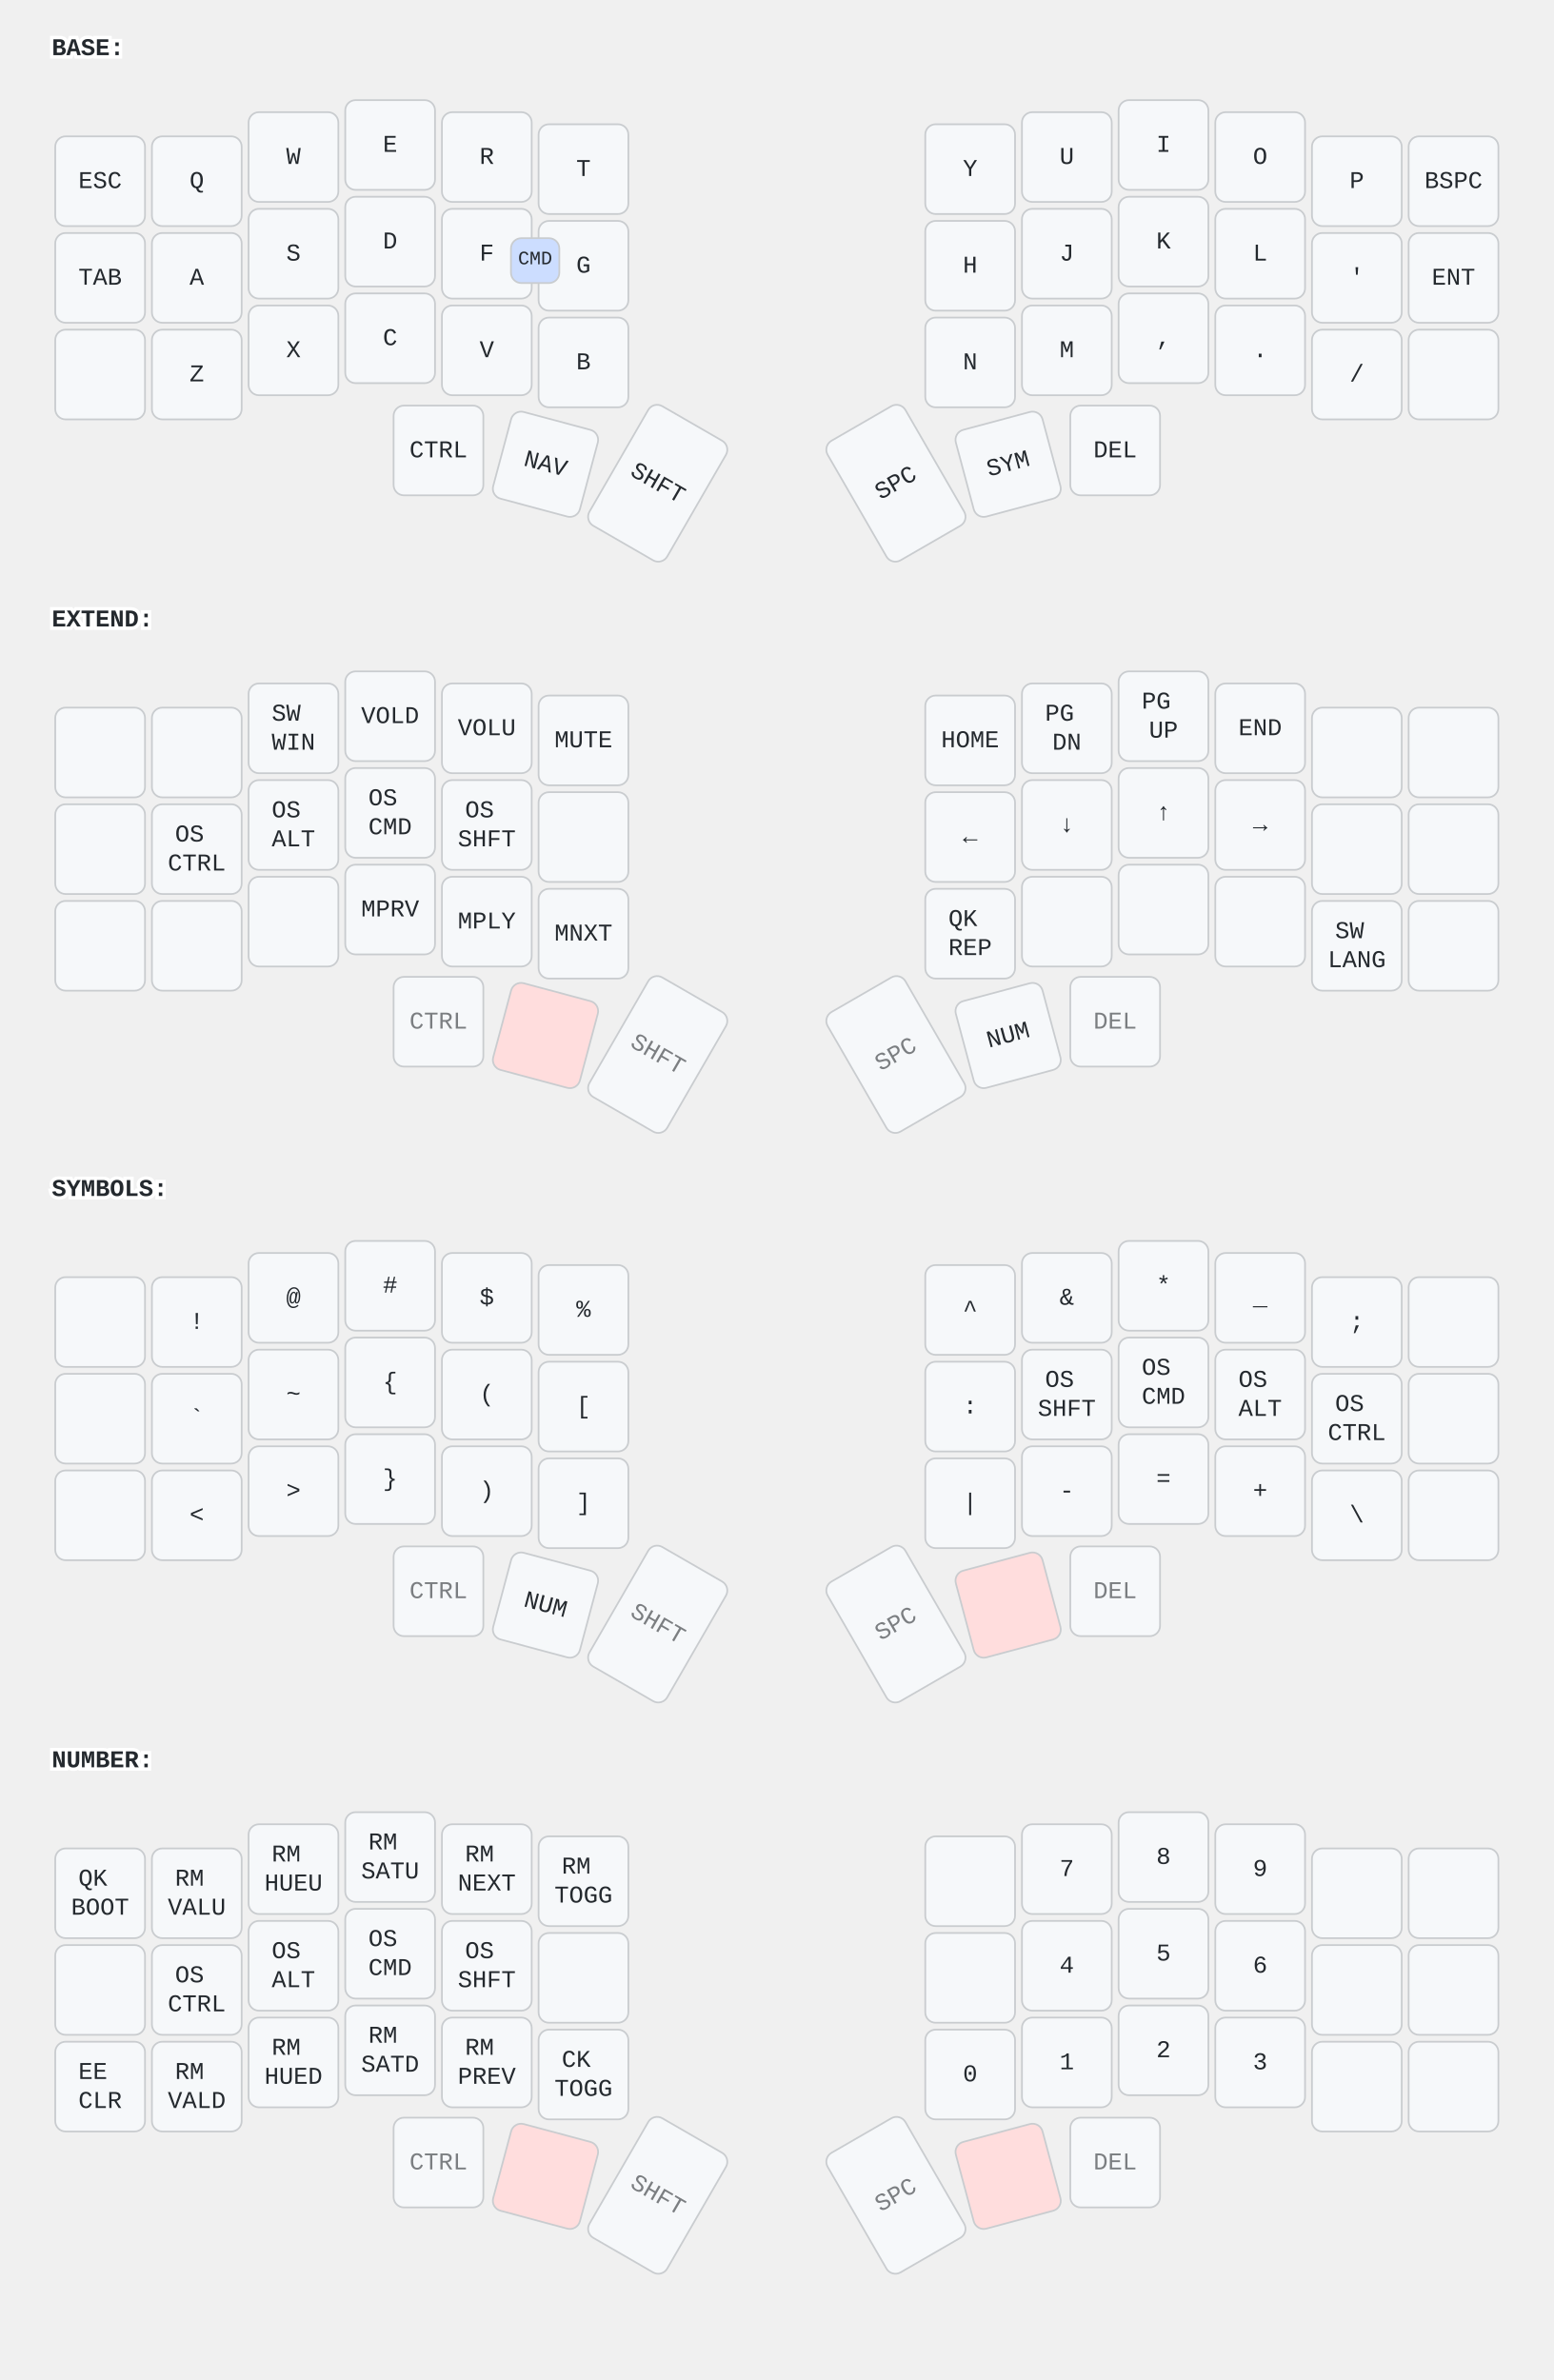
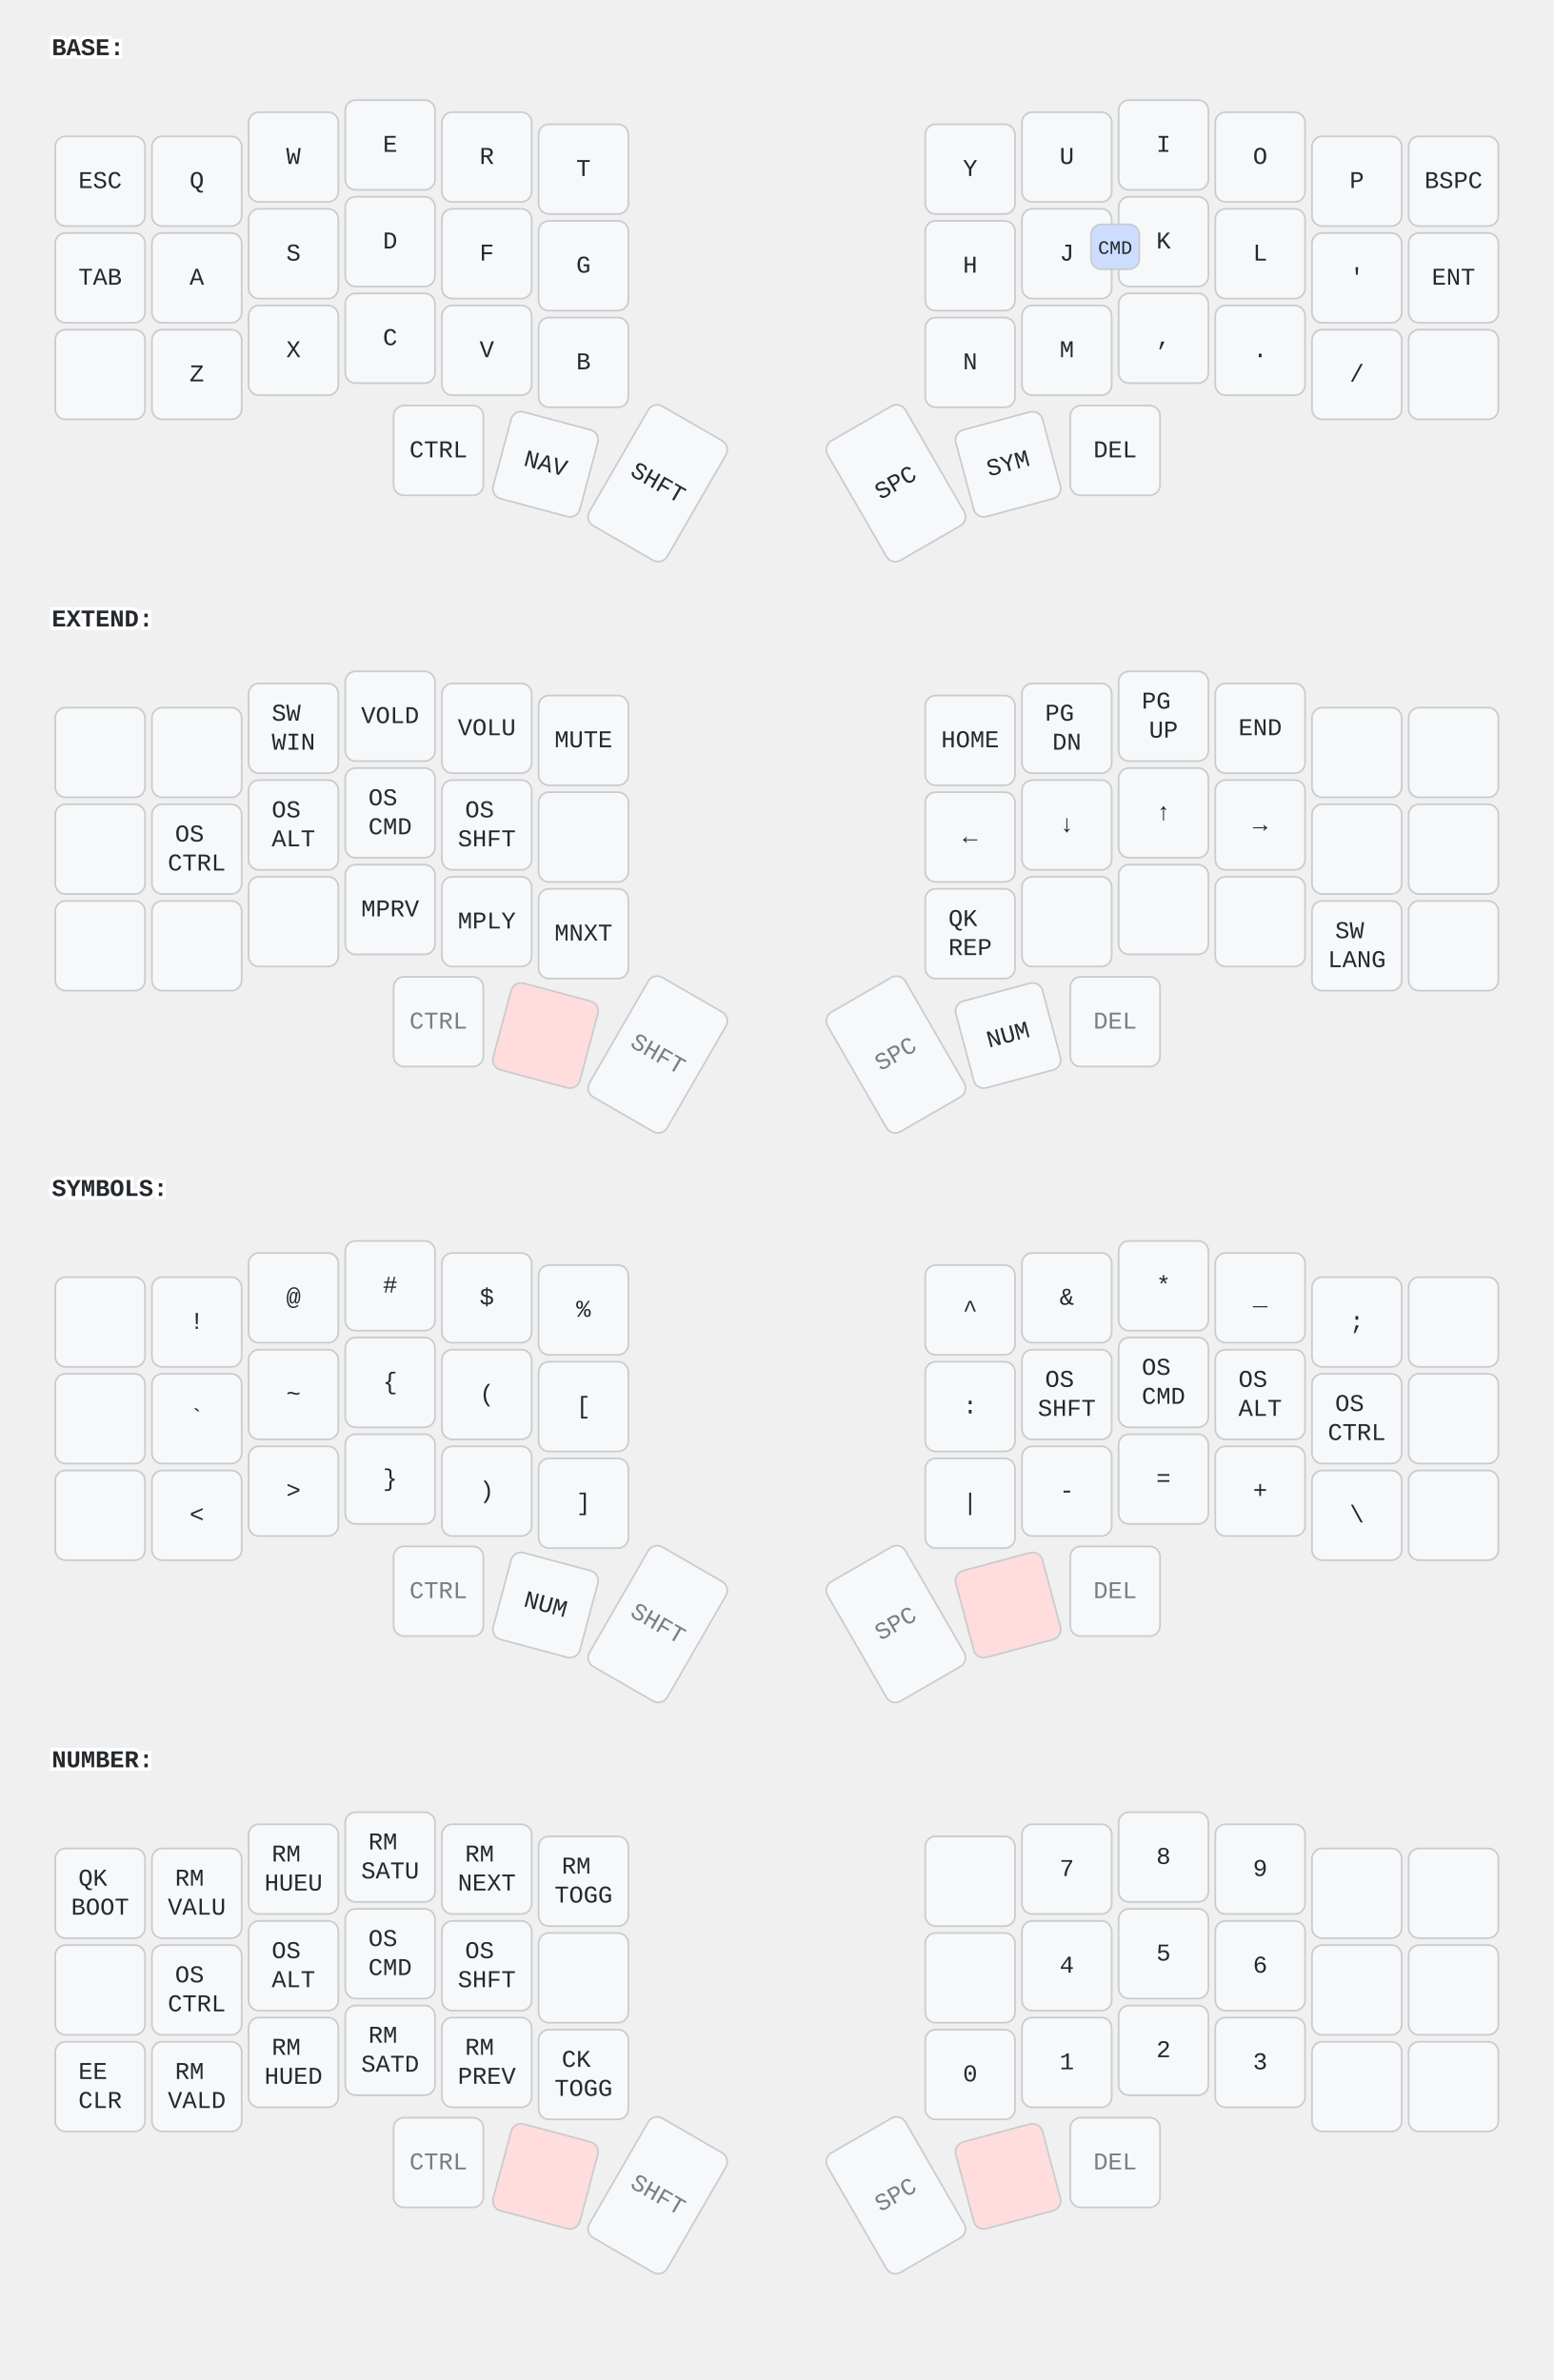
<svg xmlns="http://www.w3.org/2000/svg" width="900" height="1379" viewBox="0 0 900 1379" class="keymap">
  <style>/* inherit to force styles through use tags */
svg path {
    fill: inherit;
}

/* font and background color specifications */
svg.keymap {
    font-family: SFMono-Regular,Consolas,Liberation Mono,Menlo,monospace;
    font-size: 14px;
    font-kerning: normal;
    text-rendering: optimizeLegibility;
    fill: #24292e;
}

/* default key styling */
rect.key {
    fill: #f6f8fa;
}

rect.key, rect.combo {
    stroke: #c9cccf;
    stroke-width: 1;
}

/* default key side styling, only used is draw_key_sides is set */
rect.side {
    filter: brightness(90%);
}

/* color accent for combo boxes */
rect.combo, rect.combo-separate {
    fill: #cdf;
}

/* color accent for held keys */
rect.held, rect.combo.held {
    fill: #fdd;
}

/* color accent for ghost (optional) keys */
rect.ghost, rect.combo.ghost {
    stroke-dasharray: 4, 4;
    stroke-width: 2;
}

text {
    text-anchor: middle;
    dominant-baseline: middle;
}

/* styling for layer labels */
text.label {
    font-weight: bold;
    text-anchor: start;
    stroke: white;
    stroke-width: 4;
    paint-order: stroke;
}

/* styling for optional footer */
text.footer {
    text-anchor: end;
    dominant-baseline: auto;
    stroke: white;
    stroke-width: 4;
    paint-order: stroke;
}

/* styling for combo tap, and key non-tap label text */
text.combo, text.hold, text.shifted, text.left, text.right {
    font-size: 11px;
}

text.hold {
    text-anchor: middle;
    dominant-baseline: auto;
}

text.shifted {
    text-anchor: middle;
    dominant-baseline: hanging;
}

text.left {
    text-anchor: start;
}

text.right {
    text-anchor: end;
}

text.layer-activator {
    text-decoration: underline;
}

/* styling for hold/shifted label text in combo box */
text.combo.hold, text.combo.shifted, text.combo.left, text.combo.right {
    font-size: 8px;
}

/* lighter symbol for transparent keys */
text.trans {
    fill: #7b7e81;
}

/* styling for combo dendrons */
path.combo {
    stroke-width: 1;
    stroke: gray;
    fill: none;
}

/* Start Tabler Icons Cleanup */
/* cannot use height/width with glyphs */
.icon-tabler &gt; path {
    fill: inherit;
    stroke: inherit;
    stroke-width: 2;
}
/* hide tabler's default box */
.icon-tabler &gt; path[stroke="none"][fill="none"] {
    visibility: hidden;
}
/* End Tabler Icons Cleanup */
</style>
  <g transform="translate(30, 0)" class="layer-BASE">
    <text x="0" y="28" class="label" id="BASE">BASE:</text>
    <g transform="translate(0, 56)">
      <g transform="translate(28, 49)" class="key keypos-0">
        <rect rx="6" ry="6" x="-26" y="-26" width="52" height="52" class="key" />
        <text x="0" y="0" class="key tap">ESC</text>
      </g>
      <g transform="translate(84, 49)" class="key keypos-1">
        <rect rx="6" ry="6" x="-26" y="-26" width="52" height="52" class="key" />
        <text x="0" y="0" class="key tap">Q</text>
      </g>
      <g transform="translate(140, 35)" class="key keypos-2">
        <rect rx="6" ry="6" x="-26" y="-26" width="52" height="52" class="key" />
        <text x="0" y="0" class="key tap">W</text>
      </g>
      <g transform="translate(196, 28)" class="key keypos-3">
        <rect rx="6" ry="6" x="-26" y="-26" width="52" height="52" class="key" />
        <text x="0" y="0" class="key tap">E</text>
      </g>
      <g transform="translate(252, 35)" class="key keypos-4">
        <rect rx="6" ry="6" x="-26" y="-26" width="52" height="52" class="key" />
        <text x="0" y="0" class="key tap">R</text>
      </g>
      <g transform="translate(308, 42)" class="key keypos-5">
        <rect rx="6" ry="6" x="-26" y="-26" width="52" height="52" class="key" />
        <text x="0" y="0" class="key tap">T</text>
      </g>
      <g transform="translate(532, 42)" class="key keypos-6">
        <rect rx="6" ry="6" x="-26" y="-26" width="52" height="52" class="key" />
        <text x="0" y="0" class="key tap">Y</text>
      </g>
      <g transform="translate(588, 35)" class="key keypos-7">
        <rect rx="6" ry="6" x="-26" y="-26" width="52" height="52" class="key" />
        <text x="0" y="0" class="key tap">U</text>
      </g>
      <g transform="translate(644, 28)" class="key keypos-8">
        <rect rx="6" ry="6" x="-26" y="-26" width="52" height="52" class="key" />
        <text x="0" y="0" class="key tap">I</text>
      </g>
      <g transform="translate(700, 35)" class="key keypos-9">
        <rect rx="6" ry="6" x="-26" y="-26" width="52" height="52" class="key" />
        <text x="0" y="0" class="key tap">O</text>
      </g>
      <g transform="translate(756, 49)" class="key keypos-10">
        <rect rx="6" ry="6" x="-26" y="-26" width="52" height="52" class="key" />
        <text x="0" y="0" class="key tap">P</text>
      </g>
      <g transform="translate(812, 49)" class="key keypos-11">
        <rect rx="6" ry="6" x="-26" y="-26" width="52" height="52" class="key" />
        <text x="0" y="0" class="key tap">BSPC</text>
      </g>
      <g transform="translate(28, 105)" class="key keypos-12">
        <rect rx="6" ry="6" x="-26" y="-26" width="52" height="52" class="key" />
        <text x="0" y="0" class="key tap">TAB</text>
      </g>
      <g transform="translate(84, 105)" class="key keypos-13">
        <rect rx="6" ry="6" x="-26" y="-26" width="52" height="52" class="key" />
        <text x="0" y="0" class="key tap">A</text>
      </g>
      <g transform="translate(140, 91)" class="key keypos-14">
        <rect rx="6" ry="6" x="-26" y="-26" width="52" height="52" class="key" />
        <text x="0" y="0" class="key tap">S</text>
      </g>
      <g transform="translate(196, 84)" class="key keypos-15">
        <rect rx="6" ry="6" x="-26" y="-26" width="52" height="52" class="key" />
        <text x="0" y="0" class="key tap">D</text>
      </g>
      <g transform="translate(252, 91)" class="key keypos-16">
        <rect rx="6" ry="6" x="-26" y="-26" width="52" height="52" class="key" />
        <text x="0" y="0" class="key tap">F</text>
      </g>
      <g transform="translate(308, 98)" class="key keypos-17">
        <rect rx="6" ry="6" x="-26" y="-26" width="52" height="52" class="key" />
        <text x="0" y="0" class="key tap">G</text>
      </g>
      <g transform="translate(532, 98)" class="key keypos-18">
        <rect rx="6" ry="6" x="-26" y="-26" width="52" height="52" class="key" />
        <text x="0" y="0" class="key tap">H</text>
      </g>
      <g transform="translate(588, 91)" class="key keypos-19">
        <rect rx="6" ry="6" x="-26" y="-26" width="52" height="52" class="key" />
        <text x="0" y="0" class="key tap">J</text>
      </g>
      <g transform="translate(644, 84)" class="key keypos-20">
        <rect rx="6" ry="6" x="-26" y="-26" width="52" height="52" class="key" />
        <text x="0" y="0" class="key tap">K</text>
      </g>
      <g transform="translate(700, 91)" class="key keypos-21">
        <rect rx="6" ry="6" x="-26" y="-26" width="52" height="52" class="key" />
        <text x="0" y="0" class="key tap">L</text>
      </g>
      <g transform="translate(756, 105)" class="key keypos-22">
        <rect rx="6" ry="6" x="-26" y="-26" width="52" height="52" class="key" />
        <text x="0" y="0" class="key tap">'</text>
      </g>
      <g transform="translate(812, 105)" class="key keypos-23">
        <rect rx="6" ry="6" x="-26" y="-26" width="52" height="52" class="key" />
        <text x="0" y="0" class="key tap">ENT</text>
      </g>
      <g transform="translate(28, 161)" class="key keypos-24">
        <rect rx="6" ry="6" x="-26" y="-26" width="52" height="52" class="key" />
      </g>
      <g transform="translate(84, 161)" class="key keypos-25">
        <rect rx="6" ry="6" x="-26" y="-26" width="52" height="52" class="key" />
        <text x="0" y="0" class="key tap">Z</text>
      </g>
      <g transform="translate(140, 147)" class="key keypos-26">
        <rect rx="6" ry="6" x="-26" y="-26" width="52" height="52" class="key" />
        <text x="0" y="0" class="key tap">X</text>
      </g>
      <g transform="translate(196, 140)" class="key keypos-27">
        <rect rx="6" ry="6" x="-26" y="-26" width="52" height="52" class="key" />
        <text x="0" y="0" class="key tap">C</text>
      </g>
      <g transform="translate(252, 147)" class="key keypos-28">
        <rect rx="6" ry="6" x="-26" y="-26" width="52" height="52" class="key" />
        <text x="0" y="0" class="key tap">V</text>
      </g>
      <g transform="translate(308, 154)" class="key keypos-29">
        <rect rx="6" ry="6" x="-26" y="-26" width="52" height="52" class="key" />
        <text x="0" y="0" class="key tap">B</text>
      </g>
      <g transform="translate(532, 154)" class="key keypos-30">
        <rect rx="6" ry="6" x="-26" y="-26" width="52" height="52" class="key" />
        <text x="0" y="0" class="key tap">N</text>
      </g>
      <g transform="translate(588, 147)" class="key keypos-31">
        <rect rx="6" ry="6" x="-26" y="-26" width="52" height="52" class="key" />
        <text x="0" y="0" class="key tap">M</text>
      </g>
      <g transform="translate(644, 140)" class="key keypos-32">
        <rect rx="6" ry="6" x="-26" y="-26" width="52" height="52" class="key" />
        <text x="0" y="0" class="key tap">,</text>
      </g>
      <g transform="translate(700, 147)" class="key keypos-33">
        <rect rx="6" ry="6" x="-26" y="-26" width="52" height="52" class="key" />
        <text x="0" y="0" class="key tap">.</text>
      </g>
      <g transform="translate(756, 161)" class="key keypos-34">
        <rect rx="6" ry="6" x="-26" y="-26" width="52" height="52" class="key" />
        <text x="0" y="0" class="key tap">/</text>
      </g>
      <g transform="translate(812, 161)" class="key keypos-35">
        <rect rx="6" ry="6" x="-26" y="-26" width="52" height="52" class="key" />
      </g>
      <g transform="translate(224, 205)" class="key keypos-36">
        <rect rx="6" ry="6" x="-26" y="-26" width="52" height="52" class="key" />
        <text x="0" y="0" class="key tap">CTRL</text>
      </g>
      <g transform="translate(286, 213) rotate(15.0)" class="key keypos-37">
        <rect rx="6" ry="6" x="-26" y="-26" width="52" height="52" class="key" />
        <text x="0" y="0" class="key tap">NAV</text>
      </g>
      <g transform="translate(351, 224) rotate(30.0)" class="key keypos-38">
        <rect rx="6" ry="6" x="-26" y="-40" width="52" height="80" class="key" />
        <text x="0" y="0" class="key tap">SHFT</text>
      </g>
      <g transform="translate(489, 224) rotate(-30.0)" class="key keypos-39">
        <rect rx="6" ry="6" x="-26" y="-40" width="52" height="80" class="key" />
        <text x="0" y="0" class="key tap">SPC</text>
      </g>
      <g transform="translate(554, 213) rotate(-15.0)" class="key keypos-40">
        <rect rx="6" ry="6" x="-26" y="-26" width="52" height="52" class="key" />
        <text x="0" y="0" class="key tap">SYM</text>
      </g>
      <g transform="translate(616, 205)" class="key keypos-41">
        <rect rx="6" ry="6" x="-26" y="-26" width="52" height="52" class="key" />
        <text x="0" y="0" class="key tap">DEL</text>
      </g>
      <g class="combo combopos-0">
-         <rect rx="6" ry="6" x="266" y="82" width="28" height="26" class="combo" />
-         <text x="280" y="94" class="combo tap">CMD</text>
+         <rect rx="6" ry="6" x="602" y="74" width="28" height="26" class="combo" />
+         <text x="616" y="88" class="combo tap">CMD</text>
      </g>
    </g>
  </g>
  <g transform="translate(30, 331)" class="layer-EXTEND">
    <text x="0" y="28" class="label" id="EXTEND">EXTEND:</text>
    <g transform="translate(0, 56)">
      <g transform="translate(28, 49)" class="key keypos-0">
        <rect rx="6" ry="6" x="-26" y="-26" width="52" height="52" class="key" />
      </g>
      <g transform="translate(84, 49)" class="key keypos-1">
        <rect rx="6" ry="6" x="-26" y="-26" width="52" height="52" class="key" />
      </g>
      <g transform="translate(140, 35)" class="key keypos-2">
        <rect rx="6" ry="6" x="-26" y="-26" width="52" height="52" class="key" />
        <text x="0" y="0" class="key tap">
          <tspan x="0" dy="-0.6em">SW</tspan>
          <tspan x="0" dy="1.2em">WIN</tspan>
        </text>
      </g>
      <g transform="translate(196, 28)" class="key keypos-3">
        <rect rx="6" ry="6" x="-26" y="-26" width="52" height="52" class="key" />
        <text x="0" y="0" class="key tap">VOLD</text>
      </g>
      <g transform="translate(252, 35)" class="key keypos-4">
        <rect rx="6" ry="6" x="-26" y="-26" width="52" height="52" class="key" />
        <text x="0" y="0" class="key tap">VOLU</text>
      </g>
      <g transform="translate(308, 42)" class="key keypos-5">
        <rect rx="6" ry="6" x="-26" y="-26" width="52" height="52" class="key" />
        <text x="0" y="0" class="key tap">MUTE</text>
      </g>
      <g transform="translate(532, 42)" class="key keypos-6">
        <rect rx="6" ry="6" x="-26" y="-26" width="52" height="52" class="key" />
        <text x="0" y="0" class="key tap">HOME</text>
      </g>
      <g transform="translate(588, 35)" class="key keypos-7">
        <rect rx="6" ry="6" x="-26" y="-26" width="52" height="52" class="key" />
        <text x="0" y="0" class="key tap">
          <tspan x="0" dy="-0.6em">PG</tspan>
          <tspan x="0" dy="1.2em">DN</tspan>
        </text>
      </g>
      <g transform="translate(644, 28)" class="key keypos-8">
        <rect rx="6" ry="6" x="-26" y="-26" width="52" height="52" class="key" />
        <text x="0" y="0" class="key tap">
          <tspan x="0" dy="-0.6em">PG</tspan>
          <tspan x="0" dy="1.2em">UP</tspan>
        </text>
      </g>
      <g transform="translate(700, 35)" class="key keypos-9">
        <rect rx="6" ry="6" x="-26" y="-26" width="52" height="52" class="key" />
        <text x="0" y="0" class="key tap">END</text>
      </g>
      <g transform="translate(756, 49)" class="key keypos-10">
        <rect rx="6" ry="6" x="-26" y="-26" width="52" height="52" class="key" />
      </g>
      <g transform="translate(812, 49)" class="key keypos-11">
        <rect rx="6" ry="6" x="-26" y="-26" width="52" height="52" class="key" />
      </g>
      <g transform="translate(28, 105)" class="key keypos-12">
        <rect rx="6" ry="6" x="-26" y="-26" width="52" height="52" class="key" />
      </g>
      <g transform="translate(84, 105)" class="key keypos-13">
        <rect rx="6" ry="6" x="-26" y="-26" width="52" height="52" class="key" />
        <text x="0" y="0" class="key tap">
          <tspan x="0" dy="-0.6em">OS</tspan>
          <tspan x="0" dy="1.2em">CTRL</tspan>
        </text>
      </g>
      <g transform="translate(140, 91)" class="key keypos-14">
        <rect rx="6" ry="6" x="-26" y="-26" width="52" height="52" class="key" />
        <text x="0" y="0" class="key tap">
          <tspan x="0" dy="-0.6em">OS</tspan>
          <tspan x="0" dy="1.2em">ALT</tspan>
        </text>
      </g>
      <g transform="translate(196, 84)" class="key keypos-15">
        <rect rx="6" ry="6" x="-26" y="-26" width="52" height="52" class="key" />
        <text x="0" y="0" class="key tap">
          <tspan x="0" dy="-0.6em">OS</tspan>
          <tspan x="0" dy="1.2em">CMD</tspan>
        </text>
      </g>
      <g transform="translate(252, 91)" class="key keypos-16">
        <rect rx="6" ry="6" x="-26" y="-26" width="52" height="52" class="key" />
        <text x="0" y="0" class="key tap">
          <tspan x="0" dy="-0.6em">OS</tspan>
          <tspan x="0" dy="1.2em">SHFT</tspan>
        </text>
      </g>
      <g transform="translate(308, 98)" class="key keypos-17">
        <rect rx="6" ry="6" x="-26" y="-26" width="52" height="52" class="key" />
      </g>
      <g transform="translate(532, 98)" class="key keypos-18">
        <rect rx="6" ry="6" x="-26" y="-26" width="52" height="52" class="key" />
        <text x="0" y="0" class="key tap">←</text>
      </g>
      <g transform="translate(588, 91)" class="key keypos-19">
        <rect rx="6" ry="6" x="-26" y="-26" width="52" height="52" class="key" />
        <text x="0" y="0" class="key tap">↓</text>
      </g>
      <g transform="translate(644, 84)" class="key keypos-20">
        <rect rx="6" ry="6" x="-26" y="-26" width="52" height="52" class="key" />
        <text x="0" y="0" class="key tap">↑</text>
      </g>
      <g transform="translate(700, 91)" class="key keypos-21">
        <rect rx="6" ry="6" x="-26" y="-26" width="52" height="52" class="key" />
        <text x="0" y="0" class="key tap">→</text>
      </g>
      <g transform="translate(756, 105)" class="key keypos-22">
        <rect rx="6" ry="6" x="-26" y="-26" width="52" height="52" class="key" />
      </g>
      <g transform="translate(812, 105)" class="key keypos-23">
        <rect rx="6" ry="6" x="-26" y="-26" width="52" height="52" class="key" />
      </g>
      <g transform="translate(28, 161)" class="key keypos-24">
        <rect rx="6" ry="6" x="-26" y="-26" width="52" height="52" class="key" />
      </g>
      <g transform="translate(84, 161)" class="key keypos-25">
        <rect rx="6" ry="6" x="-26" y="-26" width="52" height="52" class="key" />
      </g>
      <g transform="translate(140, 147)" class="key keypos-26">
        <rect rx="6" ry="6" x="-26" y="-26" width="52" height="52" class="key" />
      </g>
      <g transform="translate(196, 140)" class="key keypos-27">
        <rect rx="6" ry="6" x="-26" y="-26" width="52" height="52" class="key" />
        <text x="0" y="0" class="key tap">MPRV</text>
      </g>
      <g transform="translate(252, 147)" class="key keypos-28">
        <rect rx="6" ry="6" x="-26" y="-26" width="52" height="52" class="key" />
        <text x="0" y="0" class="key tap">MPLY</text>
      </g>
      <g transform="translate(308, 154)" class="key keypos-29">
        <rect rx="6" ry="6" x="-26" y="-26" width="52" height="52" class="key" />
        <text x="0" y="0" class="key tap">MNXT</text>
      </g>
      <g transform="translate(532, 154)" class="key keypos-30">
        <rect rx="6" ry="6" x="-26" y="-26" width="52" height="52" class="key" />
        <text x="0" y="0" class="key tap">
          <tspan x="0" dy="-0.6em">QK</tspan>
          <tspan x="0" dy="1.2em">REP</tspan>
        </text>
      </g>
      <g transform="translate(588, 147)" class="key keypos-31">
        <rect rx="6" ry="6" x="-26" y="-26" width="52" height="52" class="key" />
      </g>
      <g transform="translate(644, 140)" class="key keypos-32">
        <rect rx="6" ry="6" x="-26" y="-26" width="52" height="52" class="key" />
      </g>
      <g transform="translate(700, 147)" class="key keypos-33">
        <rect rx="6" ry="6" x="-26" y="-26" width="52" height="52" class="key" />
      </g>
      <g transform="translate(756, 161)" class="key keypos-34">
        <rect rx="6" ry="6" x="-26" y="-26" width="52" height="52" class="key" />
        <text x="0" y="0" class="key tap">
          <tspan x="0" dy="-0.6em">SW</tspan>
          <tspan x="0" dy="1.2em">LANG</tspan>
        </text>
      </g>
      <g transform="translate(812, 161)" class="key keypos-35">
        <rect rx="6" ry="6" x="-26" y="-26" width="52" height="52" class="key" />
      </g>
      <g transform="translate(224, 205)" class="key trans keypos-36">
        <rect rx="6" ry="6" x="-26" y="-26" width="52" height="52" class="key trans" />
        <text x="0" y="0" class="key trans tap">CTRL</text>
      </g>
      <g transform="translate(286, 213) rotate(15.0)" class="key held keypos-37">
        <rect rx="6" ry="6" x="-26" y="-26" width="52" height="52" class="key held" />
      </g>
      <g transform="translate(351, 224) rotate(30.0)" class="key trans keypos-38">
        <rect rx="6" ry="6" x="-26" y="-40" width="52" height="80" class="key trans" />
        <text x="0" y="0" class="key trans tap">SHFT</text>
      </g>
      <g transform="translate(489, 224) rotate(-30.0)" class="key trans keypos-39">
        <rect rx="6" ry="6" x="-26" y="-40" width="52" height="80" class="key trans" />
        <text x="0" y="0" class="key trans tap">SPC</text>
      </g>
      <g transform="translate(554, 213) rotate(-15.0)" class="key keypos-40">
        <rect rx="6" ry="6" x="-26" y="-26" width="52" height="52" class="key" />
        <text x="0" y="0" class="key tap">NUM</text>
      </g>
      <g transform="translate(616, 205)" class="key trans keypos-41">
        <rect rx="6" ry="6" x="-26" y="-26" width="52" height="52" class="key trans" />
        <text x="0" y="0" class="key trans tap">DEL</text>
      </g>
    </g>
  </g>
  <g transform="translate(30, 661)" class="layer-SYMBOLS">
    <text x="0" y="28" class="label" id="SYMBOLS">SYMBOLS:</text>
    <g transform="translate(0, 56)">
      <g transform="translate(28, 49)" class="key keypos-0">
        <rect rx="6" ry="6" x="-26" y="-26" width="52" height="52" class="key" />
      </g>
      <g transform="translate(84, 49)" class="key keypos-1">
        <rect rx="6" ry="6" x="-26" y="-26" width="52" height="52" class="key" />
        <text x="0" y="0" class="key tap">!</text>
      </g>
      <g transform="translate(140, 35)" class="key keypos-2">
        <rect rx="6" ry="6" x="-26" y="-26" width="52" height="52" class="key" />
        <text x="0" y="0" class="key tap">@</text>
      </g>
      <g transform="translate(196, 28)" class="key keypos-3">
        <rect rx="6" ry="6" x="-26" y="-26" width="52" height="52" class="key" />
        <text x="0" y="0" class="key tap">#</text>
      </g>
      <g transform="translate(252, 35)" class="key keypos-4">
        <rect rx="6" ry="6" x="-26" y="-26" width="52" height="52" class="key" />
        <text x="0" y="0" class="key tap">$</text>
      </g>
      <g transform="translate(308, 42)" class="key keypos-5">
        <rect rx="6" ry="6" x="-26" y="-26" width="52" height="52" class="key" />
        <text x="0" y="0" class="key tap">%</text>
      </g>
      <g transform="translate(532, 42)" class="key keypos-6">
        <rect rx="6" ry="6" x="-26" y="-26" width="52" height="52" class="key" />
        <text x="0" y="0" class="key tap">^</text>
      </g>
      <g transform="translate(588, 35)" class="key keypos-7">
        <rect rx="6" ry="6" x="-26" y="-26" width="52" height="52" class="key" />
        <text x="0" y="0" class="key tap">&amp;</text>
      </g>
      <g transform="translate(644, 28)" class="key keypos-8">
        <rect rx="6" ry="6" x="-26" y="-26" width="52" height="52" class="key" />
        <text x="0" y="0" class="key tap">*</text>
      </g>
      <g transform="translate(700, 35)" class="key keypos-9">
        <rect rx="6" ry="6" x="-26" y="-26" width="52" height="52" class="key" />
        <text x="0" y="0" class="key tap">_</text>
      </g>
      <g transform="translate(756, 49)" class="key keypos-10">
        <rect rx="6" ry="6" x="-26" y="-26" width="52" height="52" class="key" />
        <text x="0" y="0" class="key tap">;</text>
      </g>
      <g transform="translate(812, 49)" class="key keypos-11">
        <rect rx="6" ry="6" x="-26" y="-26" width="52" height="52" class="key" />
      </g>
      <g transform="translate(28, 105)" class="key keypos-12">
        <rect rx="6" ry="6" x="-26" y="-26" width="52" height="52" class="key" />
      </g>
      <g transform="translate(84, 105)" class="key keypos-13">
        <rect rx="6" ry="6" x="-26" y="-26" width="52" height="52" class="key" />
        <text x="0" y="0" class="key tap">`</text>
      </g>
      <g transform="translate(140, 91)" class="key keypos-14">
        <rect rx="6" ry="6" x="-26" y="-26" width="52" height="52" class="key" />
        <text x="0" y="0" class="key tap">~</text>
      </g>
      <g transform="translate(196, 84)" class="key keypos-15">
        <rect rx="6" ry="6" x="-26" y="-26" width="52" height="52" class="key" />
        <text x="0" y="0" class="key tap">{</text>
      </g>
      <g transform="translate(252, 91)" class="key keypos-16">
        <rect rx="6" ry="6" x="-26" y="-26" width="52" height="52" class="key" />
        <text x="0" y="0" class="key tap">(</text>
      </g>
      <g transform="translate(308, 98)" class="key keypos-17">
        <rect rx="6" ry="6" x="-26" y="-26" width="52" height="52" class="key" />
        <text x="0" y="0" class="key tap">[</text>
      </g>
      <g transform="translate(532, 98)" class="key keypos-18">
        <rect rx="6" ry="6" x="-26" y="-26" width="52" height="52" class="key" />
        <text x="0" y="0" class="key tap">:</text>
      </g>
      <g transform="translate(588, 91)" class="key keypos-19">
        <rect rx="6" ry="6" x="-26" y="-26" width="52" height="52" class="key" />
        <text x="0" y="0" class="key tap">
          <tspan x="0" dy="-0.6em">OS</tspan>
          <tspan x="0" dy="1.2em">SHFT</tspan>
        </text>
      </g>
      <g transform="translate(644, 84)" class="key keypos-20">
        <rect rx="6" ry="6" x="-26" y="-26" width="52" height="52" class="key" />
        <text x="0" y="0" class="key tap">
          <tspan x="0" dy="-0.6em">OS</tspan>
          <tspan x="0" dy="1.2em">CMD</tspan>
        </text>
      </g>
      <g transform="translate(700, 91)" class="key keypos-21">
        <rect rx="6" ry="6" x="-26" y="-26" width="52" height="52" class="key" />
        <text x="0" y="0" class="key tap">
          <tspan x="0" dy="-0.6em">OS</tspan>
          <tspan x="0" dy="1.2em">ALT</tspan>
        </text>
      </g>
      <g transform="translate(756, 105)" class="key keypos-22">
        <rect rx="6" ry="6" x="-26" y="-26" width="52" height="52" class="key" />
        <text x="0" y="0" class="key tap">
          <tspan x="0" dy="-0.6em">OS</tspan>
          <tspan x="0" dy="1.2em">CTRL</tspan>
        </text>
      </g>
      <g transform="translate(812, 105)" class="key keypos-23">
        <rect rx="6" ry="6" x="-26" y="-26" width="52" height="52" class="key" />
      </g>
      <g transform="translate(28, 161)" class="key keypos-24">
        <rect rx="6" ry="6" x="-26" y="-26" width="52" height="52" class="key" />
      </g>
      <g transform="translate(84, 161)" class="key keypos-25">
        <rect rx="6" ry="6" x="-26" y="-26" width="52" height="52" class="key" />
        <text x="0" y="0" class="key tap">&lt;</text>
      </g>
      <g transform="translate(140, 147)" class="key keypos-26">
        <rect rx="6" ry="6" x="-26" y="-26" width="52" height="52" class="key" />
        <text x="0" y="0" class="key tap">&gt;</text>
      </g>
      <g transform="translate(196, 140)" class="key keypos-27">
        <rect rx="6" ry="6" x="-26" y="-26" width="52" height="52" class="key" />
        <text x="0" y="0" class="key tap">}</text>
      </g>
      <g transform="translate(252, 147)" class="key keypos-28">
        <rect rx="6" ry="6" x="-26" y="-26" width="52" height="52" class="key" />
        <text x="0" y="0" class="key tap">)</text>
      </g>
      <g transform="translate(308, 154)" class="key keypos-29">
        <rect rx="6" ry="6" x="-26" y="-26" width="52" height="52" class="key" />
        <text x="0" y="0" class="key tap">]</text>
      </g>
      <g transform="translate(532, 154)" class="key keypos-30">
        <rect rx="6" ry="6" x="-26" y="-26" width="52" height="52" class="key" />
        <text x="0" y="0" class="key tap">|</text>
      </g>
      <g transform="translate(588, 147)" class="key keypos-31">
        <rect rx="6" ry="6" x="-26" y="-26" width="52" height="52" class="key" />
        <text x="0" y="0" class="key tap">-</text>
      </g>
      <g transform="translate(644, 140)" class="key keypos-32">
        <rect rx="6" ry="6" x="-26" y="-26" width="52" height="52" class="key" />
        <text x="0" y="0" class="key tap">=</text>
      </g>
      <g transform="translate(700, 147)" class="key keypos-33">
        <rect rx="6" ry="6" x="-26" y="-26" width="52" height="52" class="key" />
        <text x="0" y="0" class="key tap">+</text>
      </g>
      <g transform="translate(756, 161)" class="key keypos-34">
        <rect rx="6" ry="6" x="-26" y="-26" width="52" height="52" class="key" />
        <text x="0" y="0" class="key tap">\</text>
      </g>
      <g transform="translate(812, 161)" class="key keypos-35">
        <rect rx="6" ry="6" x="-26" y="-26" width="52" height="52" class="key" />
      </g>
      <g transform="translate(224, 205)" class="key trans keypos-36">
        <rect rx="6" ry="6" x="-26" y="-26" width="52" height="52" class="key trans" />
        <text x="0" y="0" class="key trans tap">CTRL</text>
      </g>
      <g transform="translate(286, 213) rotate(15.0)" class="key keypos-37">
        <rect rx="6" ry="6" x="-26" y="-26" width="52" height="52" class="key" />
        <text x="0" y="0" class="key tap">NUM</text>
      </g>
      <g transform="translate(351, 224) rotate(30.0)" class="key trans keypos-38">
        <rect rx="6" ry="6" x="-26" y="-40" width="52" height="80" class="key trans" />
        <text x="0" y="0" class="key trans tap">SHFT</text>
      </g>
      <g transform="translate(489, 224) rotate(-30.0)" class="key trans keypos-39">
        <rect rx="6" ry="6" x="-26" y="-40" width="52" height="80" class="key trans" />
        <text x="0" y="0" class="key trans tap">SPC</text>
      </g>
      <g transform="translate(554, 213) rotate(-15.0)" class="key held keypos-40">
        <rect rx="6" ry="6" x="-26" y="-26" width="52" height="52" class="key held" />
      </g>
      <g transform="translate(616, 205)" class="key trans keypos-41">
        <rect rx="6" ry="6" x="-26" y="-26" width="52" height="52" class="key trans" />
        <text x="0" y="0" class="key trans tap">DEL</text>
      </g>
    </g>
  </g>
  <g transform="translate(30, 992)" class="layer-NUMBER">
    <text x="0" y="28" class="label" id="NUMBER">NUMBER:</text>
    <g transform="translate(0, 56)">
      <g transform="translate(28, 49)" class="key keypos-0">
        <rect rx="6" ry="6" x="-26" y="-26" width="52" height="52" class="key" />
        <text x="0" y="0" class="key tap">
          <tspan x="0" dy="-0.6em">QK</tspan>
          <tspan x="0" dy="1.2em">BOOT</tspan>
        </text>
      </g>
      <g transform="translate(84, 49)" class="key keypos-1">
        <rect rx="6" ry="6" x="-26" y="-26" width="52" height="52" class="key" />
        <text x="0" y="0" class="key tap">
          <tspan x="0" dy="-0.6em">RM</tspan>
          <tspan x="0" dy="1.2em">VALU</tspan>
        </text>
      </g>
      <g transform="translate(140, 35)" class="key keypos-2">
        <rect rx="6" ry="6" x="-26" y="-26" width="52" height="52" class="key" />
        <text x="0" y="0" class="key tap">
          <tspan x="0" dy="-0.6em">RM</tspan>
          <tspan x="0" dy="1.2em">HUEU</tspan>
        </text>
      </g>
      <g transform="translate(196, 28)" class="key keypos-3">
        <rect rx="6" ry="6" x="-26" y="-26" width="52" height="52" class="key" />
        <text x="0" y="0" class="key tap">
          <tspan x="0" dy="-0.6em">RM</tspan>
          <tspan x="0" dy="1.2em">SATU</tspan>
        </text>
      </g>
      <g transform="translate(252, 35)" class="key keypos-4">
        <rect rx="6" ry="6" x="-26" y="-26" width="52" height="52" class="key" />
        <text x="0" y="0" class="key tap">
          <tspan x="0" dy="-0.6em">RM</tspan>
          <tspan x="0" dy="1.2em">NEXT</tspan>
        </text>
      </g>
      <g transform="translate(308, 42)" class="key keypos-5">
        <rect rx="6" ry="6" x="-26" y="-26" width="52" height="52" class="key" />
        <text x="0" y="0" class="key tap">
          <tspan x="0" dy="-0.6em">RM</tspan>
          <tspan x="0" dy="1.2em">TOGG</tspan>
        </text>
      </g>
      <g transform="translate(532, 42)" class="key keypos-6">
        <rect rx="6" ry="6" x="-26" y="-26" width="52" height="52" class="key" />
      </g>
      <g transform="translate(588, 35)" class="key keypos-7">
        <rect rx="6" ry="6" x="-26" y="-26" width="52" height="52" class="key" />
        <text x="0" y="0" class="key tap">7</text>
      </g>
      <g transform="translate(644, 28)" class="key keypos-8">
        <rect rx="6" ry="6" x="-26" y="-26" width="52" height="52" class="key" />
        <text x="0" y="0" class="key tap">8</text>
      </g>
      <g transform="translate(700, 35)" class="key keypos-9">
        <rect rx="6" ry="6" x="-26" y="-26" width="52" height="52" class="key" />
        <text x="0" y="0" class="key tap">9</text>
      </g>
      <g transform="translate(756, 49)" class="key keypos-10">
        <rect rx="6" ry="6" x="-26" y="-26" width="52" height="52" class="key" />
      </g>
      <g transform="translate(812, 49)" class="key keypos-11">
        <rect rx="6" ry="6" x="-26" y="-26" width="52" height="52" class="key" />
      </g>
      <g transform="translate(28, 105)" class="key keypos-12">
        <rect rx="6" ry="6" x="-26" y="-26" width="52" height="52" class="key" />
      </g>
      <g transform="translate(84, 105)" class="key keypos-13">
        <rect rx="6" ry="6" x="-26" y="-26" width="52" height="52" class="key" />
        <text x="0" y="0" class="key tap">
          <tspan x="0" dy="-0.6em">OS</tspan>
          <tspan x="0" dy="1.2em">CTRL</tspan>
        </text>
      </g>
      <g transform="translate(140, 91)" class="key keypos-14">
        <rect rx="6" ry="6" x="-26" y="-26" width="52" height="52" class="key" />
        <text x="0" y="0" class="key tap">
          <tspan x="0" dy="-0.6em">OS</tspan>
          <tspan x="0" dy="1.2em">ALT</tspan>
        </text>
      </g>
      <g transform="translate(196, 84)" class="key keypos-15">
        <rect rx="6" ry="6" x="-26" y="-26" width="52" height="52" class="key" />
        <text x="0" y="0" class="key tap">
          <tspan x="0" dy="-0.6em">OS</tspan>
          <tspan x="0" dy="1.2em">CMD</tspan>
        </text>
      </g>
      <g transform="translate(252, 91)" class="key keypos-16">
        <rect rx="6" ry="6" x="-26" y="-26" width="52" height="52" class="key" />
        <text x="0" y="0" class="key tap">
          <tspan x="0" dy="-0.6em">OS</tspan>
          <tspan x="0" dy="1.2em">SHFT</tspan>
        </text>
      </g>
      <g transform="translate(308, 98)" class="key keypos-17">
        <rect rx="6" ry="6" x="-26" y="-26" width="52" height="52" class="key" />
      </g>
      <g transform="translate(532, 98)" class="key keypos-18">
        <rect rx="6" ry="6" x="-26" y="-26" width="52" height="52" class="key" />
      </g>
      <g transform="translate(588, 91)" class="key keypos-19">
        <rect rx="6" ry="6" x="-26" y="-26" width="52" height="52" class="key" />
        <text x="0" y="0" class="key tap">4</text>
      </g>
      <g transform="translate(644, 84)" class="key keypos-20">
        <rect rx="6" ry="6" x="-26" y="-26" width="52" height="52" class="key" />
        <text x="0" y="0" class="key tap">5</text>
      </g>
      <g transform="translate(700, 91)" class="key keypos-21">
        <rect rx="6" ry="6" x="-26" y="-26" width="52" height="52" class="key" />
        <text x="0" y="0" class="key tap">6</text>
      </g>
      <g transform="translate(756, 105)" class="key keypos-22">
        <rect rx="6" ry="6" x="-26" y="-26" width="52" height="52" class="key" />
      </g>
      <g transform="translate(812, 105)" class="key keypos-23">
        <rect rx="6" ry="6" x="-26" y="-26" width="52" height="52" class="key" />
      </g>
      <g transform="translate(28, 161)" class="key keypos-24">
        <rect rx="6" ry="6" x="-26" y="-26" width="52" height="52" class="key" />
        <text x="0" y="0" class="key tap">
          <tspan x="0" dy="-0.6em">EE</tspan>
          <tspan x="0" dy="1.2em">CLR</tspan>
        </text>
      </g>
      <g transform="translate(84, 161)" class="key keypos-25">
        <rect rx="6" ry="6" x="-26" y="-26" width="52" height="52" class="key" />
        <text x="0" y="0" class="key tap">
          <tspan x="0" dy="-0.6em">RM</tspan>
          <tspan x="0" dy="1.2em">VALD</tspan>
        </text>
      </g>
      <g transform="translate(140, 147)" class="key keypos-26">
        <rect rx="6" ry="6" x="-26" y="-26" width="52" height="52" class="key" />
        <text x="0" y="0" class="key tap">
          <tspan x="0" dy="-0.6em">RM</tspan>
          <tspan x="0" dy="1.2em">HUED</tspan>
        </text>
      </g>
      <g transform="translate(196, 140)" class="key keypos-27">
        <rect rx="6" ry="6" x="-26" y="-26" width="52" height="52" class="key" />
        <text x="0" y="0" class="key tap">
          <tspan x="0" dy="-0.6em">RM</tspan>
          <tspan x="0" dy="1.2em">SATD</tspan>
        </text>
      </g>
      <g transform="translate(252, 147)" class="key keypos-28">
        <rect rx="6" ry="6" x="-26" y="-26" width="52" height="52" class="key" />
        <text x="0" y="0" class="key tap">
          <tspan x="0" dy="-0.6em">RM</tspan>
          <tspan x="0" dy="1.2em">PREV</tspan>
        </text>
      </g>
      <g transform="translate(308, 154)" class="key keypos-29">
        <rect rx="6" ry="6" x="-26" y="-26" width="52" height="52" class="key" />
        <text x="0" y="0" class="key tap">
          <tspan x="0" dy="-0.6em">CK</tspan>
          <tspan x="0" dy="1.2em">TOGG</tspan>
        </text>
      </g>
      <g transform="translate(532, 154)" class="key keypos-30">
        <rect rx="6" ry="6" x="-26" y="-26" width="52" height="52" class="key" />
        <text x="0" y="0" class="key tap">0</text>
      </g>
      <g transform="translate(588, 147)" class="key keypos-31">
        <rect rx="6" ry="6" x="-26" y="-26" width="52" height="52" class="key" />
        <text x="0" y="0" class="key tap">1</text>
      </g>
      <g transform="translate(644, 140)" class="key keypos-32">
        <rect rx="6" ry="6" x="-26" y="-26" width="52" height="52" class="key" />
        <text x="0" y="0" class="key tap">2</text>
      </g>
      <g transform="translate(700, 147)" class="key keypos-33">
        <rect rx="6" ry="6" x="-26" y="-26" width="52" height="52" class="key" />
        <text x="0" y="0" class="key tap">3</text>
      </g>
      <g transform="translate(756, 161)" class="key keypos-34">
        <rect rx="6" ry="6" x="-26" y="-26" width="52" height="52" class="key" />
      </g>
      <g transform="translate(812, 161)" class="key keypos-35">
        <rect rx="6" ry="6" x="-26" y="-26" width="52" height="52" class="key" />
      </g>
      <g transform="translate(224, 205)" class="key trans keypos-36">
        <rect rx="6" ry="6" x="-26" y="-26" width="52" height="52" class="key trans" />
        <text x="0" y="0" class="key trans tap">CTRL</text>
      </g>
      <g transform="translate(286, 213) rotate(15.0)" class="key held keypos-37">
        <rect rx="6" ry="6" x="-26" y="-26" width="52" height="52" class="key held" />
      </g>
      <g transform="translate(351, 224) rotate(30.0)" class="key trans keypos-38">
        <rect rx="6" ry="6" x="-26" y="-40" width="52" height="80" class="key trans" />
        <text x="0" y="0" class="key trans tap">SHFT</text>
      </g>
      <g transform="translate(489, 224) rotate(-30.0)" class="key trans keypos-39">
        <rect rx="6" ry="6" x="-26" y="-40" width="52" height="80" class="key trans" />
        <text x="0" y="0" class="key trans tap">SPC</text>
      </g>
      <g transform="translate(554, 213) rotate(-15.0)" class="key held keypos-40">
        <rect rx="6" ry="6" x="-26" y="-26" width="52" height="52" class="key held" />
      </g>
      <g transform="translate(616, 205)" class="key trans keypos-41">
        <rect rx="6" ry="6" x="-26" y="-26" width="52" height="52" class="key trans" />
        <text x="0" y="0" class="key trans tap">DEL</text>
      </g>
    </g>
  </g>
</svg>
